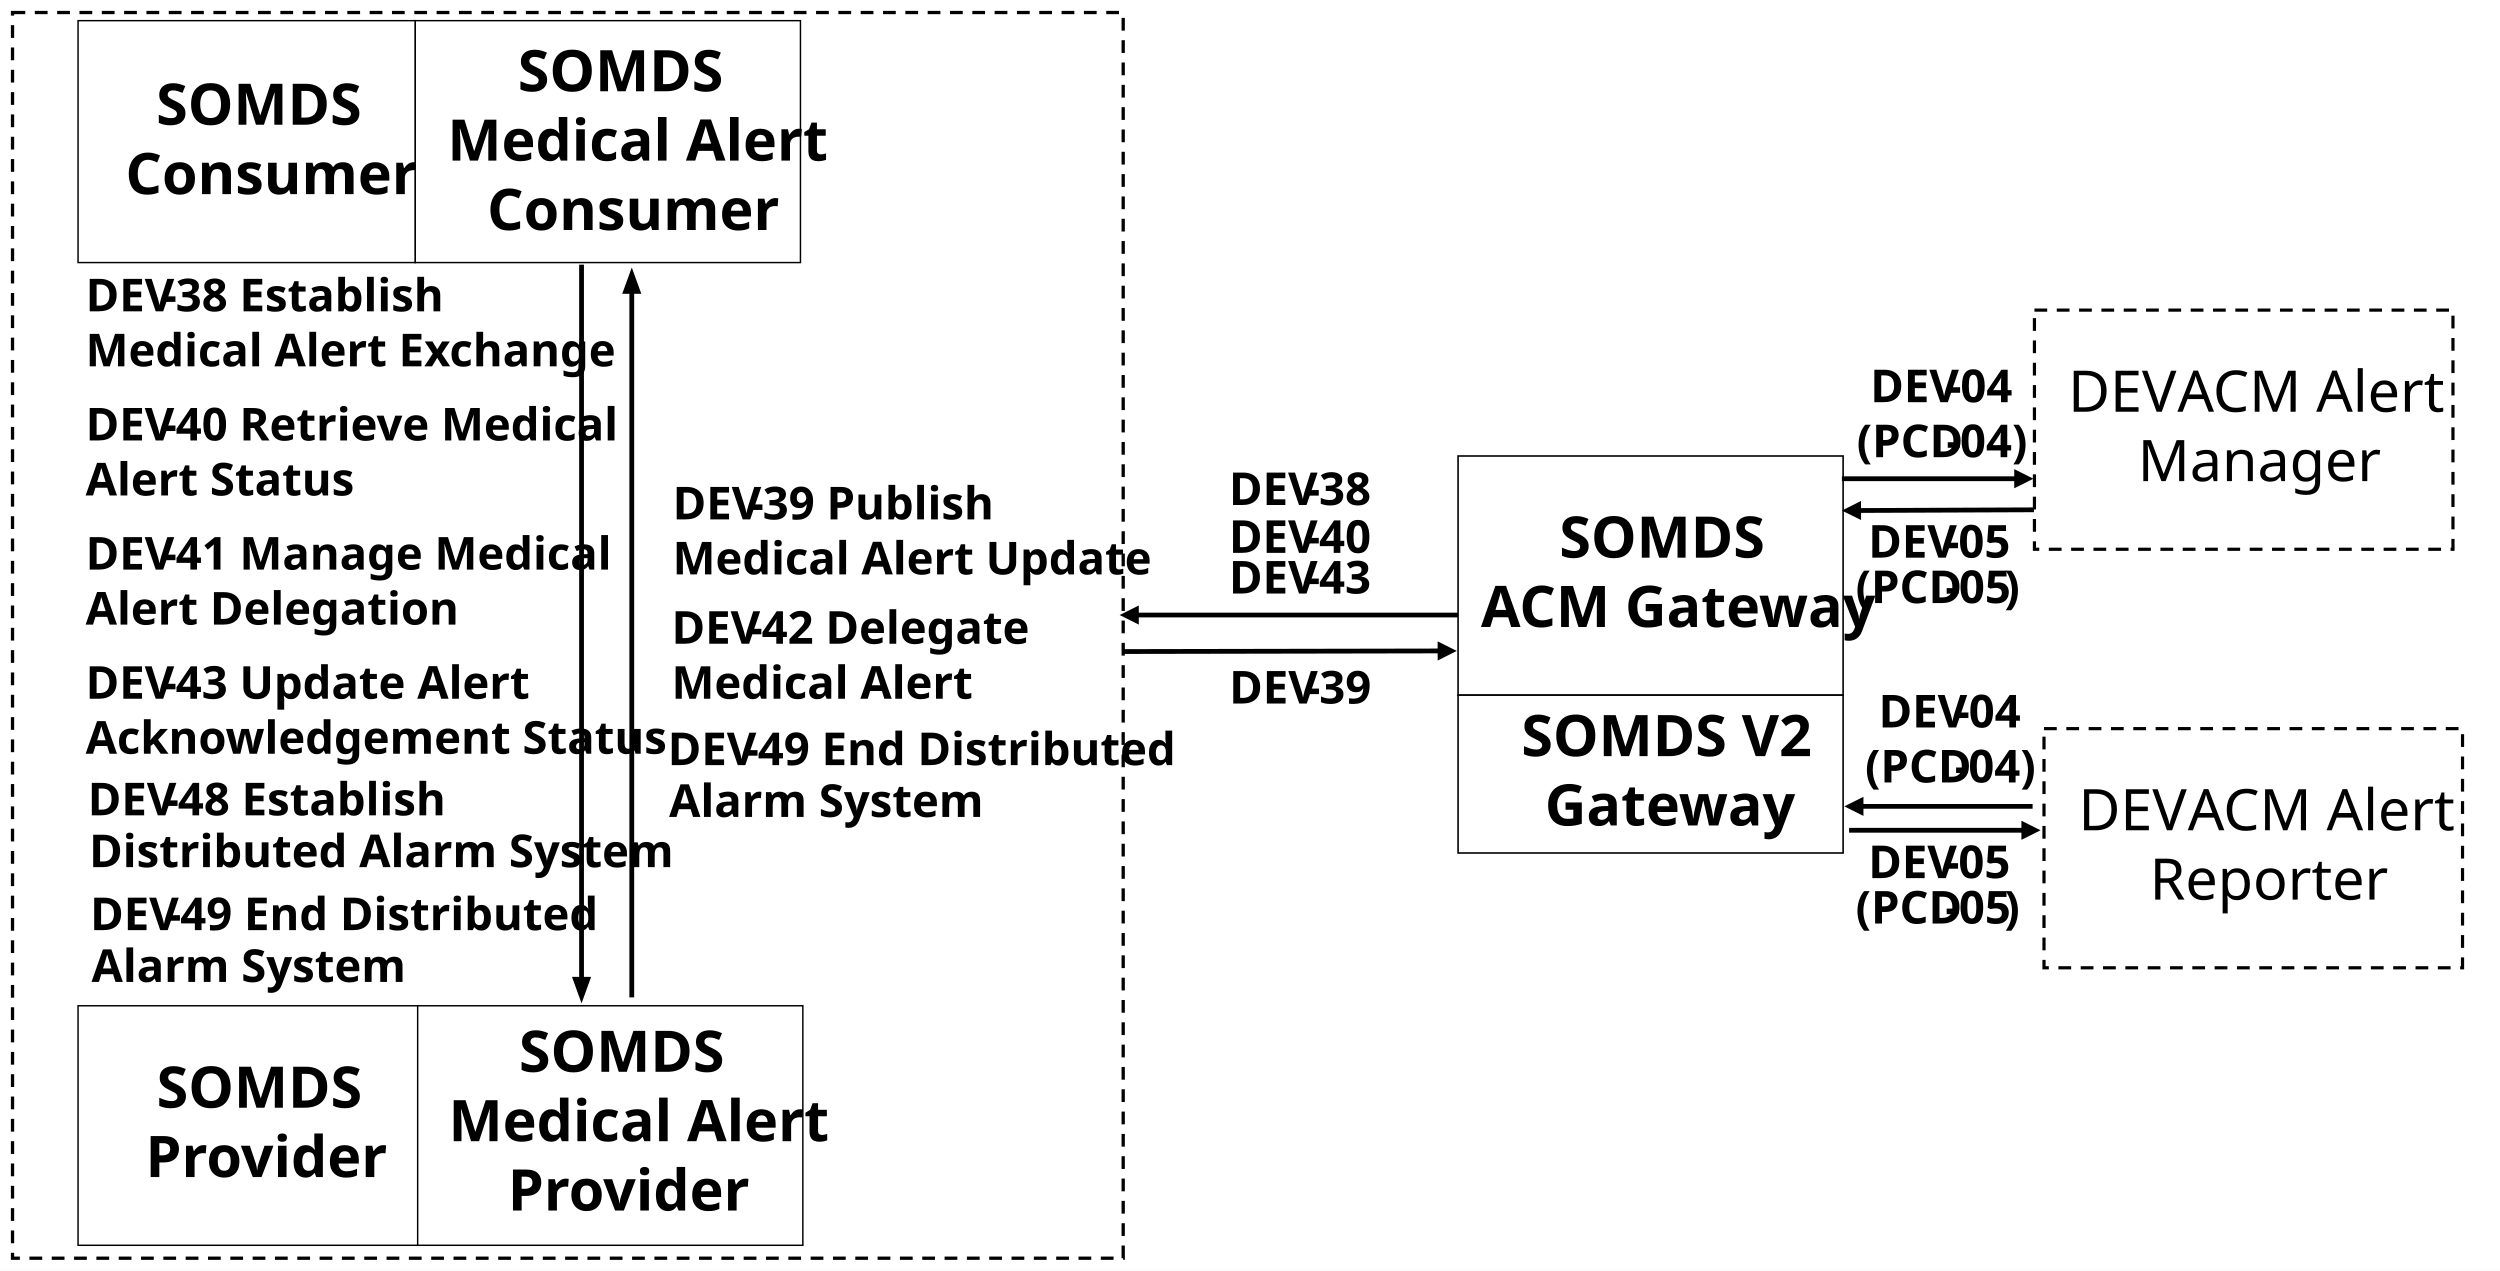
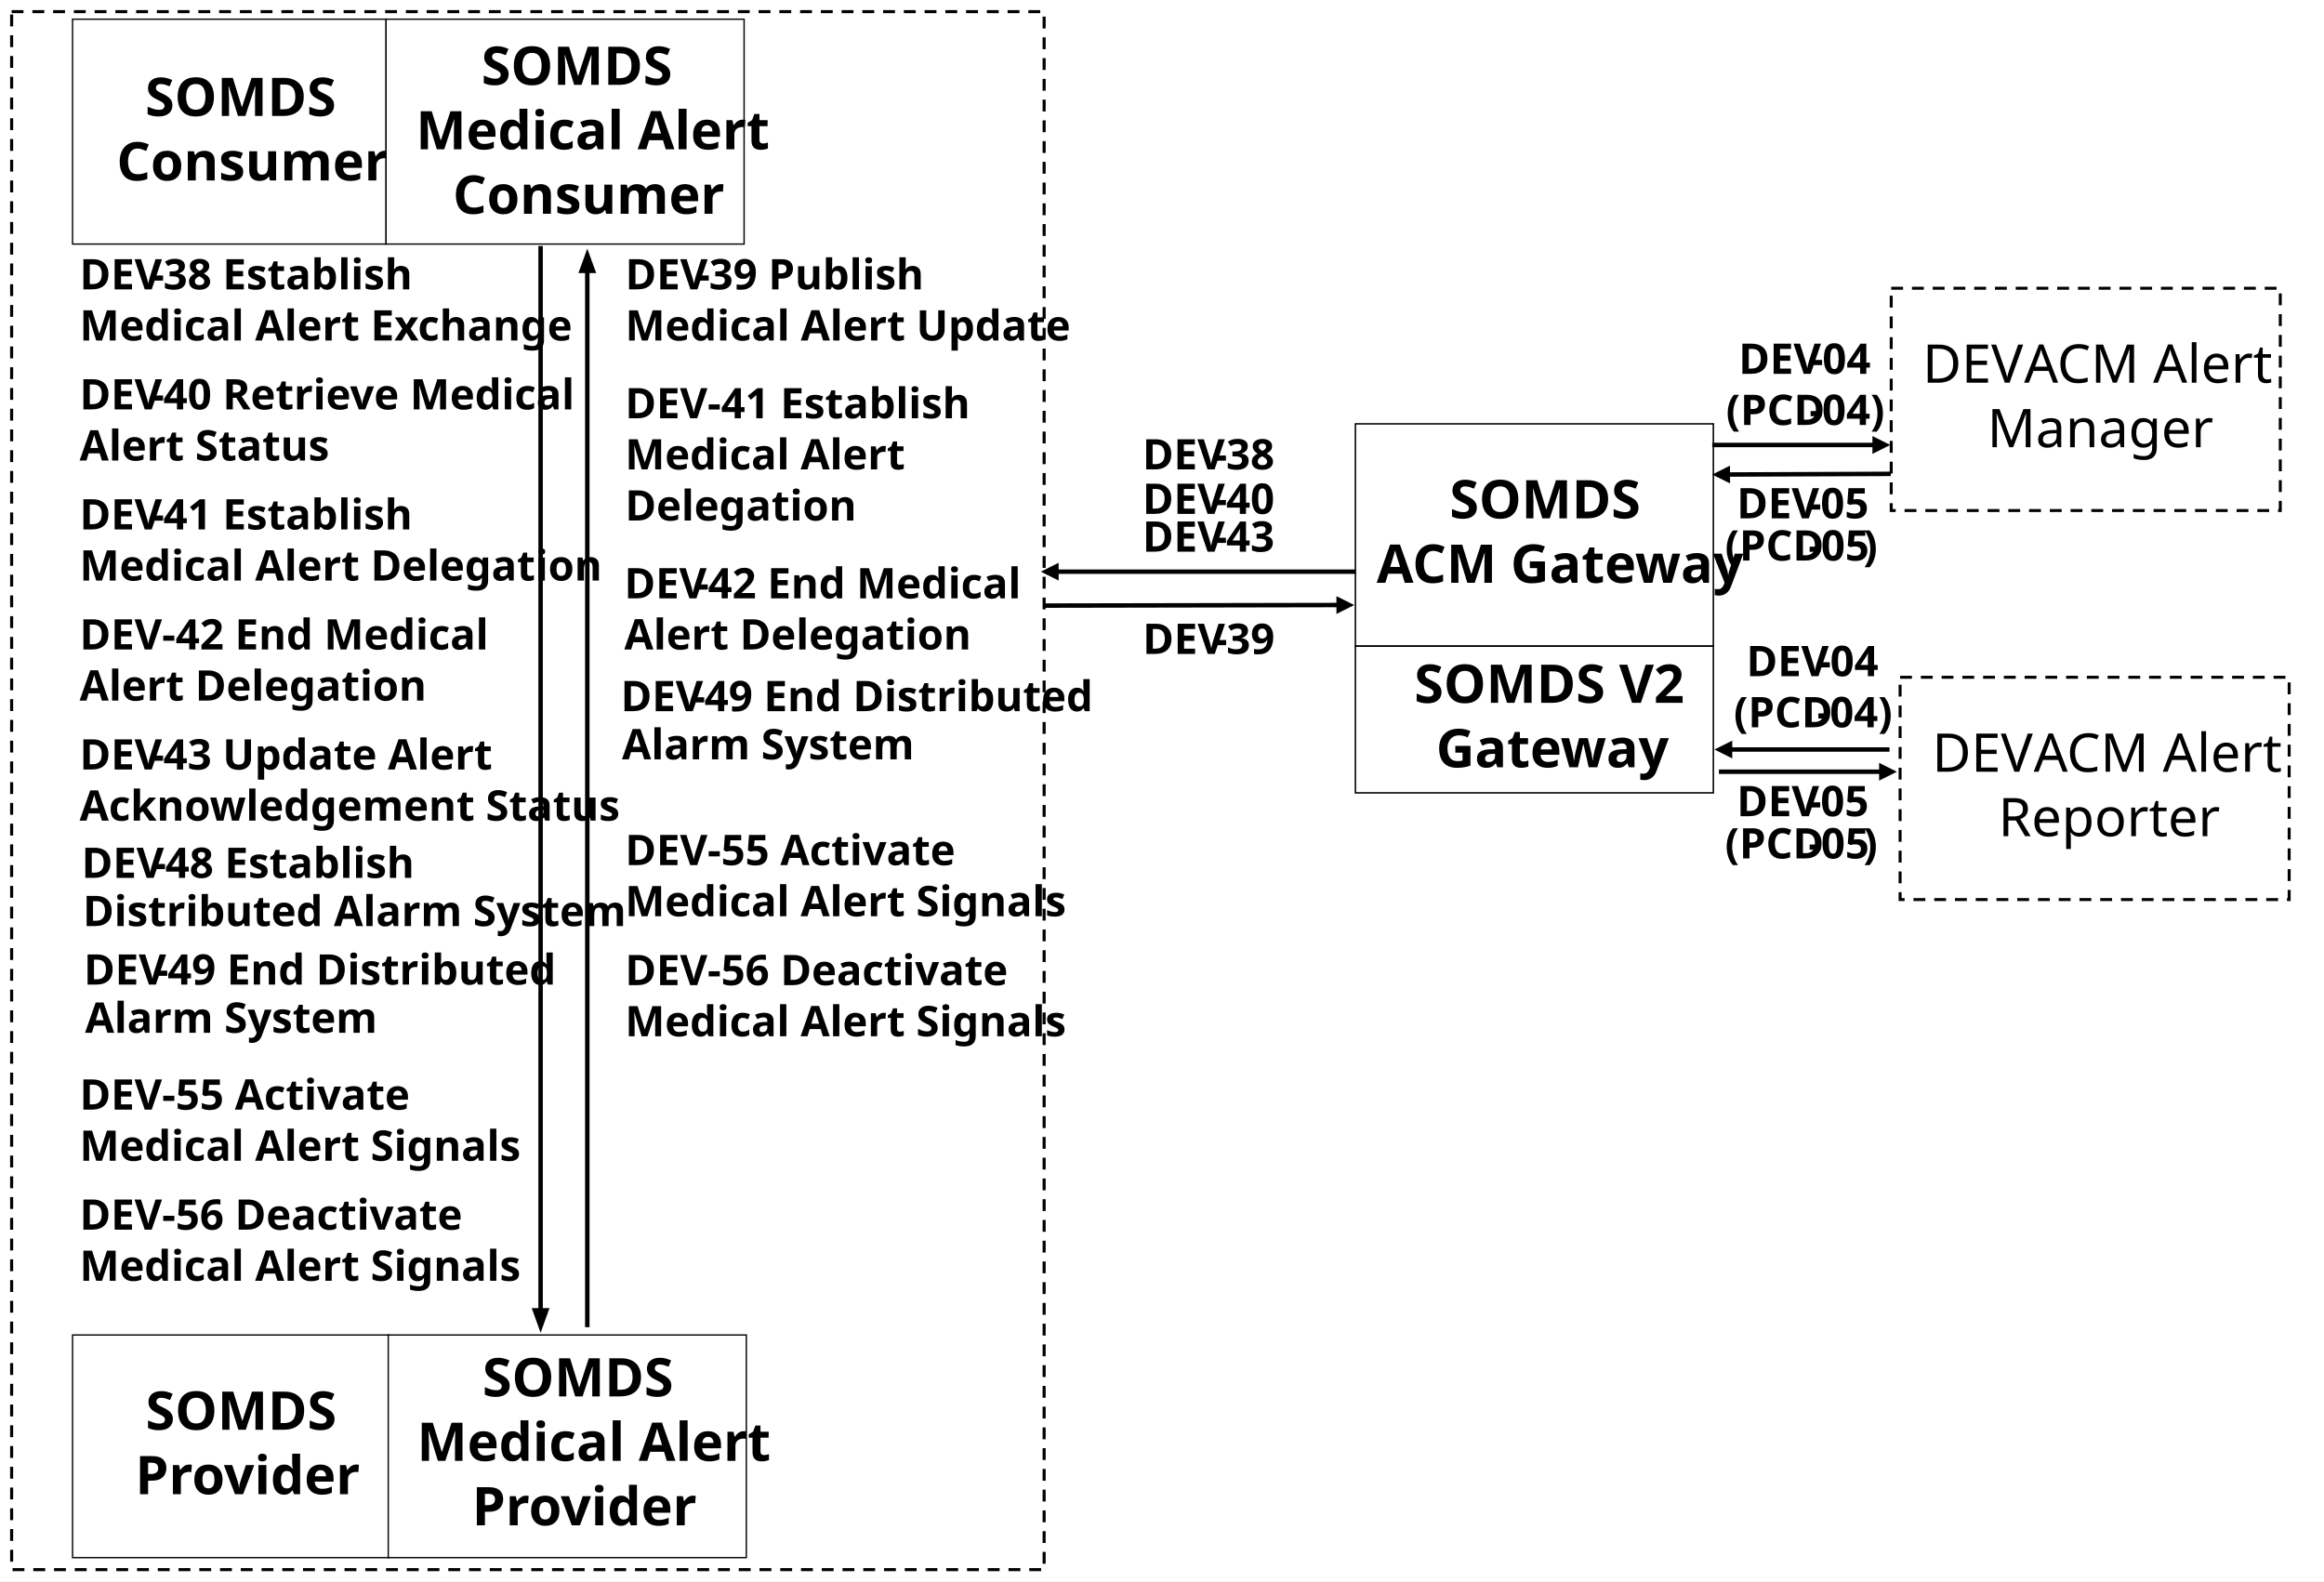
- <svg xmlns="http://www.w3.org/2000/svg" width="1045.333" height="531.333" overflow="hidden" version="1.1" id="svg209">
+ <svg xmlns="http://www.w3.org/2000/svg" width="1045.333" height="711.333" viewBox="0 0 1045.333 711.333" overflow="hidden" version="1.1" id="svg209">
  <defs id="defs5">
    <rect x="-153.321" y="379.819" width="34.846" height="24.392" id="rect1" />
    <clipPath id="clip0">
-       <rect x="0" y="0" width="1280" height="720" id="rect2" />
+       <rect x="0" y="0" width="1280" height="900" id="rect2" />
    </clipPath>
  </defs>
  <g clip-path="url(#clip0)" id="g207" transform="translate(-119.8333,-94.83334)">
-     <rect style="fill:#ffffff" id="rect257" width="1087.187" height="569.147" x="95.441" y="68.118" />
-     <rect x="152.47" y="515.377" width="142.06" height="100.153" stroke="#000000" stroke-width="0.607" stroke-miterlimit="8" fill="#ffffff" id="rect9" />
-     <text font-family="Calibri, Calibri_MSFontService, sans-serif" font-weight="700" font-size="24px" id="text11" x="185.317" y="558">SOMDS</text>
-     <text font-family="Calibri, Calibri_MSFontService, sans-serif" font-weight="700" font-size="24px" id="text13" x="180.67" y="587">Provider</text>
-     <rect x="294.47" y="515.377" width="161.06" height="100.153" stroke="#000000" stroke-width="0.607" stroke-miterlimit="8" fill="#ffffff" id="rect15" />
-     <text font-family="Calibri, Calibri_MSFontService, sans-serif" font-weight="700" font-size="24px" id="text17" x="336.815" y="543">SOMDS</text>
-     <text font-family="Calibri, Calibri_MSFontService, sans-serif" font-weight="700" font-size="24px" id="text19" x="307.389" y="572">Medical Alert</text>
-     <text font-family="Calibri, Calibri_MSFontService, sans-serif" font-weight="700" font-size="24px" id="text21" x="332.169" y="601">Provider</text>
+     <rect style="fill:#ffffff" id="rect257" width="1087.187" height="749.147" x="95.441" y="68.118" />
+     <rect x="152.47" y="695.377" width="142.06" height="100.153" stroke="#000000" stroke-width="0.607" stroke-miterlimit="8" fill="#ffffff" id="rect9" />
+     <text font-family="Calibri, Calibri_MSFontService, sans-serif" font-weight="700" font-size="24px" id="text11" x="185.317" y="738">SOMDS</text>
+     <text font-family="Calibri, Calibri_MSFontService, sans-serif" font-weight="700" font-size="24px" id="text13" x="180.67" y="767">Provider</text>
+     <rect x="294.47" y="695.377" width="161.06" height="100.153" stroke="#000000" stroke-width="0.607" stroke-miterlimit="8" fill="#ffffff" id="rect15" />
+     <text font-family="Calibri, Calibri_MSFontService, sans-serif" font-weight="700" font-size="24px" id="text17" x="336.815" y="723">SOMDS</text>
+     <text font-family="Calibri, Calibri_MSFontService, sans-serif" font-weight="700" font-size="24px" id="text19" x="307.389" y="752">Medical Alert</text>
+     <text font-family="Calibri, Calibri_MSFontService, sans-serif" font-weight="700" font-size="24px" id="text21" x="332.169" y="781">Provider</text>
    <rect x="152.47" y="103.47" width="141.059" height="101.152" stroke="#000000" stroke-width="0.607" stroke-miterlimit="8" fill="#ffffff" id="rect23" />
    <text font-family="Calibri, Calibri_MSFontService, sans-serif" font-weight="700" font-size="24px" id="text25" x="185.123" y="147">SOMDS</text>
    <text font-family="Calibri, Calibri_MSFontService, sans-serif" font-weight="700" font-size="24px" id="text27" x="172.29" y="176">Consumer</text>
    <rect x="293.47" y="103.47" width="161.06" height="101.152" stroke="#000000" stroke-width="0.607" stroke-miterlimit="8" fill="#ffffff" id="rect29" />
    <text font-family="Calibri, Calibri_MSFontService, sans-serif" font-weight="700" font-size="24px" id="text31" x="336.341" y="133">SOMDS</text>
    <text font-family="Calibri, Calibri_MSFontService, sans-serif" font-weight="700" font-size="24px" id="text33" x="306.914" y="162">Medical Alert</text>
    <text font-family="Calibri, Calibri_MSFontService, sans-serif" font-weight="700" font-size="24px" id="text35" x="323.507" y="191">Consumer</text>
    <text font-family="Calibri, Calibri_MSFontService, sans-serif" font-weight="700" font-size="19px" id="text37" x="155.643" y="225">DEV</text>
    <text font-family="Calibri, Calibri_MSFontService, sans-serif" font-weight="700" font-size="19px" id="text39" x="187.643" y="225">-</text>
    <text font-family="Calibri, Calibri_MSFontService, sans-serif" font-weight="700" font-size="19px" id="text41" x="193.309" y="225">38 Establish</text>
    <text font-family="Calibri, Calibri_MSFontService, sans-serif" font-weight="700" font-size="19px" id="text43" x="155.643" y="248">Medical Alert Exchange</text>
-     <text font-family="Calibri, Calibri_MSFontService, sans-serif" font-weight="700" font-size="19px" id="text37-1" x="156.525" y="435.747">DEV</text>
-     <text font-family="Calibri, Calibri_MSFontService, sans-serif" font-weight="700" font-size="19px" id="text39-8" x="188.525" y="435.747">-</text>
-     <text font-family="Calibri, Calibri_MSFontService, sans-serif" font-weight="700" font-size="19px" id="text41-8" x="194.191" y="435.747">48 Establish</text>
-     <path d="m 362,205.508 -10e-5,299.632 h 2 L 364,205.508 Z m -3,297.785 4,11.085 4,-11.085 z" id="path45" style="stroke-width:1.177" />
-     <path d="m 385,511.881 10e-5,-296.03 h -2 L 383,511.881 Z m 3,-294.192 -4,-11.019 -4,11.019 z" id="path47" style="stroke-width:1.174" />
+     <text font-family="Calibri, Calibri_MSFontService, sans-serif" font-weight="700" font-size="19px" id="text37-1" x="156.525" y="489.747">DEV</text>
+     <text font-family="Calibri, Calibri_MSFontService, sans-serif" font-weight="700" font-size="19px" id="text39-8" x="188.525" y="489.747">-</text>
+     <text font-family="Calibri, Calibri_MSFontService, sans-serif" font-weight="700" font-size="19px" id="text41-8" x="194.191" y="489.747">48 Establish</text>
+     <path d="m 362,205.508 -10e-5,479.632 h 2 L 364,205.508 Z m -3,477.785 4,11.085 4,-11.085 z" id="path45" style="stroke-width:1.177" />
+     <path d="m 385,691.881 10e-5,-476.03 h -2 L 383,691.881 Z m 3,-474.192 -4,-11.019 -4,11.019 z" id="path47" style="stroke-width:1.174" />
    <text font-family="Calibri, Calibri_MSFontService, sans-serif" font-weight="700" font-size="19px" id="text49" x="155.643" y="333">DEV</text>
    <text font-family="Calibri, Calibri_MSFontService, sans-serif" font-weight="700" font-size="19px" id="text51" x="187.643" y="333">-</text>
-     <text font-family="Calibri, Calibri_MSFontService, sans-serif" font-weight="700" font-size="19px" id="text53" x="193.309" y="333">41 Manage Medical</text>
-     <text font-family="Calibri, Calibri_MSFontService, sans-serif" font-weight="700" font-size="19px" id="text55" x="155.643" y="356">Alert Delegation</text>
-     <text font-family="Calibri, Calibri_MSFontService, sans-serif" font-weight="700" font-size="19px" id="text57" x="401.085" y="312">DEV</text>
-     <text font-family="Calibri, Calibri_MSFontService, sans-serif" font-weight="700" font-size="19px" id="text59" x="433.085" y="312">-</text>
-     <text font-family="Calibri, Calibri_MSFontService, sans-serif" font-weight="700" font-size="19px" id="text61" x="438.751" y="312">39 Publish</text>
-     <text font-family="Calibri, Calibri_MSFontService, sans-serif" font-weight="700" font-size="19px" id="text63" x="401.085" y="335">Medical Alert Update</text>
+     <text font-family="Calibri, Calibri_MSFontService, sans-serif" font-weight="700" font-size="19px" id="text53" x="193.309" y="333">41 Establish</text>
+     <text font-family="Calibri, Calibri_MSFontService, sans-serif" font-weight="700" font-size="19px" id="text55" x="155.643" y="356">Medical Alert Delegation</text>
+     <text font-family="Calibri, Calibri_MSFontService, sans-serif" font-weight="700" font-size="19px" id="text57" x="401.085" y="225">DEV</text>
+     <text font-family="Calibri, Calibri_MSFontService, sans-serif" font-weight="700" font-size="19px" id="text59" x="433.085" y="225">-</text>
+     <text font-family="Calibri, Calibri_MSFontService, sans-serif" font-weight="700" font-size="19px" id="text61" x="438.751" y="225">39 Publish</text>
+     <text font-family="Calibri, Calibri_MSFontService, sans-serif" font-weight="700" font-size="19px" id="text63" x="401.085" y="248">Medical Alert Update</text>
    <text font-family="Calibri, Calibri_MSFontService, sans-serif" font-weight="700" font-size="19px" transform="translate(633.801,389)" id="text65">DEV</text>
    <text font-family="Calibri, Calibri_MSFontService, sans-serif" font-weight="700" font-size="19px" transform="translate(665.801,389)" id="text67">-</text>
    <text font-family="Calibri, Calibri_MSFontService, sans-serif" font-weight="700" font-size="19px" transform="translate(671.468,389)" id="text69">39</text>
    <path d="M 6.42258e-7,-1 156.798,-1 V 1 L -6.42258e-7,1 Z M 155.465,-4 l 8,4 -8,4 z" transform="matrix(-1,0,0,1,751.465,352)" id="path71" />
    <path d="M 0.002,-1 133.299,-0.749 133.295,1.251 -0.002,1 Z M 131.971,-3.751 l 7.993,4.015 -8.008,3.985 z" transform="matrix(1,0,0,-1,589,367.264)" id="path73" />
    <rect x="970.5" y="224.5" width="175" height="100" stroke="#000000" stroke-width="1.333" stroke-miterlimit="8" stroke-dasharray="5.333, 4" fill="none" id="rect75" />
    <text font-family="Calibri, Calibri_MSFontService, sans-serif" font-weight="400" font-size="24px" transform="translate(984.599,267)" id="text77">DEV</text>
    <text font-family="Calibri, Calibri_MSFontService, sans-serif" font-weight="400" font-size="24px" transform="translate(1030.27,267)" id="text79">ACM Alert</text>
    <text font-family="Calibri, Calibri_MSFontService, sans-serif" font-weight="400" font-size="24px" transform="translate(1013.7,296)" id="text81">Manager</text>
    <rect x="729.5" y="285.5" width="161" height="100" stroke="#000000" stroke-width="0.667" stroke-miterlimit="8" fill="#ffffff" id="rect83" />
    <text font-family="Calibri, Calibri_MSFontService, sans-serif" font-weight="700" font-size="24px" transform="translate(771.837,328)" id="text85">SOMDS</text>
    <text font-family="Calibri, Calibri_MSFontService, sans-serif" font-weight="700" font-size="24px" transform="translate(739.057,357)" id="text87">ACM Gateway</text>
    <rect x="729.5" y="385.5" width="161" height="66" stroke="#000000" stroke-width="0.667" stroke-miterlimit="8" fill="#ffffff" id="rect89" />
    <text font-family="Calibri, Calibri_MSFontService, sans-serif" font-weight="700" font-size="24px" transform="translate(755.948,411)" id="text91">SOMDS V2</text>
    <text font-family="Calibri, Calibri_MSFontService, sans-serif" font-weight="700" font-size="24px" transform="translate(765.781,440)" id="text93">Gateway</text>
    <text font-family="Calibri, Calibri_MSFontService, sans-serif" font-weight="700" font-size="19px" id="text95" x="400.638" y="364">DEV</text>
    <text font-family="Calibri, Calibri_MSFontService, sans-serif" font-weight="700" font-size="19px" id="text97" x="432.638" y="364">-</text>
-     <text font-family="Calibri, Calibri_MSFontService, sans-serif" font-weight="700" font-size="19px" id="text99" x="438.305" y="364">42 Delegate</text>
-     <text font-family="Calibri, Calibri_MSFontService, sans-serif" font-weight="700" font-size="19px" id="text101" x="400.638" y="387">Medical Alert</text>
+     <text font-family="Calibri, Calibri_MSFontService, sans-serif" font-weight="700" font-size="19px" id="text99" x="438.305" y="364">42 End Medical</text>
+     <text font-family="Calibri, Calibri_MSFontService, sans-serif" font-weight="700" font-size="19px" id="text101" x="400.638" y="387">Alert Delegation</text>
    <text font-family="Calibri, Calibri_MSFontService, sans-serif" font-weight="700" font-size="19px" id="text103" x="155.643" y="279">DEV</text>
    <text font-family="Calibri, Calibri_MSFontService, sans-serif" font-weight="700" font-size="19px" id="text105" x="187.643" y="279">-</text>
    <text font-family="Calibri, Calibri_MSFontService, sans-serif" font-weight="700" font-size="19px" id="text107" x="193.309" y="279">40 Retrieve Medical</text>
    <text font-family="Calibri, Calibri_MSFontService, sans-serif" font-weight="700" font-size="19px" id="text109" x="155.643" y="302">Alert Status</text>
    <text font-family="Calibri, Calibri_MSFontService, sans-serif" font-weight="700" font-size="19px" transform="translate(633.707,306)" id="text111">DEV</text>
    <text font-family="Calibri, Calibri_MSFontService, sans-serif" font-weight="700" font-size="19px" transform="translate(665.707,306)" id="text113">-</text>
    <text font-family="Calibri, Calibri_MSFontService, sans-serif" font-weight="700" font-size="19px" transform="translate(671.374,306)" id="text115">38</text>
-     <text font-family="Calibri, Calibri_MSFontService, sans-serif" font-weight="700" font-size="19px" id="text117" x="155.642" y="387">DEV</text>
-     <text font-family="Calibri, Calibri_MSFontService, sans-serif" font-weight="700" font-size="19px" id="text119" x="187.642" y="387">-</text>
-     <text font-family="Calibri, Calibri_MSFontService, sans-serif" font-weight="700" font-size="19px" id="text121" x="193.309" y="387">43 Update Alert</text>
-     <text font-family="Calibri, Calibri_MSFontService, sans-serif" font-weight="700" font-size="19px" id="text123" x="155.642" y="410">Acknowledgement Status</text>
-     <text font-family="Calibri, Calibri_MSFontService, sans-serif" font-weight="700" font-size="19px" id="text123-8" x="157.098" y="457.424">Distributed Alarm System</text>
-     <text font-family="Calibri, Calibri_MSFontService, sans-serif" font-weight="700" font-size="19px" id="text37-1-2" x="157.525" y="483.747">DEV</text>
-     <text font-family="Calibri, Calibri_MSFontService, sans-serif" font-weight="700" font-size="19px" id="text39-8-4" x="189.525" y="483.747">-</text>
-     <text font-family="Calibri, Calibri_MSFontService, sans-serif" font-weight="700" font-size="19px" id="text41-8-6" x="195.191" y="483.747">49 End Distributed</text>
-     <text font-family="Calibri, Calibri_MSFontService, sans-serif" font-weight="700" font-size="19px" id="text123-8-3" x="158.098" y="505.424">Alarm System</text>
+     <text font-family="Calibri, Calibri_MSFontService, sans-serif" font-weight="700" font-size="19px" id="text117" x="155.642" y="441">DEV</text>
+     <text font-family="Calibri, Calibri_MSFontService, sans-serif" font-weight="700" font-size="19px" id="text119" x="187.642" y="441">-</text>
+     <text font-family="Calibri, Calibri_MSFontService, sans-serif" font-weight="700" font-size="19px" id="text121" x="193.309" y="441">43 Update Alert</text>
+     <text font-family="Calibri, Calibri_MSFontService, sans-serif" font-weight="700" font-size="19px" id="text123" x="155.642" y="464">Acknowledgement Status</text>
+     <text font-family="Calibri, Calibri_MSFontService, sans-serif" font-weight="700" font-size="19px" id="text123-8" x="157.098" y="511.424">Distributed Alarm System</text>
+     <text font-family="Calibri, Calibri_MSFontService, sans-serif" font-weight="700" font-size="19px" id="text37-1-2" x="157.525" y="537.747">DEV</text>
+     <text font-family="Calibri, Calibri_MSFontService, sans-serif" font-weight="700" font-size="19px" id="text39-8-4" x="189.525" y="537.747">-</text>
+     <text font-family="Calibri, Calibri_MSFontService, sans-serif" font-weight="700" font-size="19px" id="text41-8-6" x="195.191" y="537.747">49 End Distributed</text>
+     <text font-family="Calibri, Calibri_MSFontService, sans-serif" font-weight="700" font-size="19px" id="text123-8-3" x="158.098" y="559.424">Alarm System</text>
    <text font-family="Calibri, Calibri_MSFontService, sans-serif" font-weight="700" font-size="19px" id="text37-1-2-7" x="399.026" y="414.747">DEV</text>
    <text font-family="Calibri, Calibri_MSFontService, sans-serif" font-weight="700" font-size="19px" id="text39-8-4-4" x="431.026" y="414.747">-</text>
    <text font-family="Calibri, Calibri_MSFontService, sans-serif" font-weight="700" font-size="19px" id="text41-8-6-7" x="436.692" y="414.747">49 End Distributed</text>
    <text font-family="Calibri, Calibri_MSFontService, sans-serif" font-weight="700" font-size="19px" id="text123-8-3-3" x="399.599" y="436.424">Alarm System</text>
    <text font-family="Calibri, Calibri_MSFontService, sans-serif" font-weight="700" font-size="19px" transform="translate(633.707,326)" id="text125">DEV</text>
    <text font-family="Calibri, Calibri_MSFontService, sans-serif" font-weight="700" font-size="19px" transform="translate(665.707,326)" id="text127">-</text>
    <text font-family="Calibri, Calibri_MSFontService, sans-serif" font-weight="700" font-size="19px" transform="translate(671.374,326)" id="text129">40</text>
    <text font-family="Calibri, Calibri_MSFontService, sans-serif" font-weight="700" font-size="19px" transform="translate(633.707,343)" id="text131">DEV</text>
    <text font-family="Calibri, Calibri_MSFontService, sans-serif" font-weight="700" font-size="19px" transform="translate(665.707,343)" id="text133">-</text>
    <text font-family="Calibri, Calibri_MSFontService, sans-serif" font-weight="700" font-size="19px" transform="translate(671.374,343)" id="text135">43</text>
-     <rect x="125.068" y="100.068" width="464.411" height="520.864" stroke="#000000" stroke-width="1.376" stroke-miterlimit="8" stroke-dasharray="5.333, 4" fill="none" id="rect137" />
+     <rect x="125.068" y="100.068" width="464.411" height="700.864" stroke="#000000" stroke-width="1.376" stroke-miterlimit="8" stroke-dasharray="5.333, 4" fill="none" id="rect137" />
    <path d="m 890,294 h 73.386 v 2 H 890 Z m 72.053,-3 8,4 -8,4 z" id="path139" />
    <text font-family="Calibri, Calibri_MSFontService, sans-serif" font-weight="700" font-size="19px" transform="translate(901.858,263)" id="text141">DEV</text>
    <text font-family="Calibri, Calibri_MSFontService, sans-serif" font-weight="700" font-size="19px" transform="translate(933.858,263)" id="text143">-</text>
    <text font-family="Calibri, Calibri_MSFontService, sans-serif" font-weight="700" font-size="19px" transform="translate(939.525,263)" id="text145">04</text>
    <text font-family="Calibri, Calibri_MSFontService, sans-serif" font-weight="700" font-size="19px" transform="translate(896.191,286)" id="text147">(PCD</text>
    <text font-family="Calibri, Calibri_MSFontService, sans-serif" font-weight="700" font-size="19px" transform="translate(933.691,286)" id="text149">-</text>
    <text font-family="Calibri, Calibri_MSFontService, sans-serif" font-weight="700" font-size="19px" transform="translate(939.358,286)" id="text151">04)</text>
    <path d="M 0.004,-1 73.63,-0.705 73.622,1.295 -0.004,1 Z M 72.309,-3.71 80.293,0.322 72.276,4.29 Z" transform="matrix(-1,0,0,1,970.292,308)" id="path153" />
    <text font-family="Calibri, Calibri_MSFontService, sans-serif" font-weight="700" font-size="19px" transform="translate(901.018,328)" id="text155">DEV</text>
    <text font-family="Calibri, Calibri_MSFontService, sans-serif" font-weight="700" font-size="19px" transform="translate(933.018,328)" id="text157">-</text>
    <text font-family="Calibri, Calibri_MSFontService, sans-serif" font-weight="700" font-size="19px" transform="translate(938.685,328)" id="text159">05</text>
    <text font-family="Calibri, Calibri_MSFontService, sans-serif" font-weight="700" font-size="19px" transform="translate(895.735,347)" id="text161">(PCD</text>
    <text font-family="Calibri, Calibri_MSFontService, sans-serif" font-weight="700" font-size="19px" transform="translate(933.235,347)" id="text163">-</text>
    <text font-family="Calibri, Calibri_MSFontService, sans-serif" font-weight="700" font-size="19px" transform="translate(938.901,347)" id="text165">05</text>
    <text font-family="Calibri, Calibri_MSFontService, sans-serif" font-weight="700" font-size="19px" transform="translate(957.901,347)" id="text167">)</text>
    <rect x="974.5" y="399.5" width="175" height="100" stroke="#000000" stroke-width="1.333" stroke-miterlimit="8" stroke-dasharray="5.333, 4" fill="none" id="rect169" />
    <text font-family="Calibri, Calibri_MSFontService, sans-serif" font-weight="400" font-size="24px" transform="translate(988.923,442)" id="text171">DEV</text>
    <text font-family="Calibri, Calibri_MSFontService, sans-serif" font-weight="400" font-size="24px" transform="translate(1034.59,442)" id="text173">ACM Alert</text>
    <text font-family="Calibri, Calibri_MSFontService, sans-serif" font-weight="400" font-size="24px" transform="translate(1018.68,471)" id="text175">Reporter</text>
    <path d="m 893,441 h 73.386 v 2 H 893 Z m 72.053,-3 8,4 -8,4 z" id="path177" />
    <path d="M 1.3335e-6,-1 72.064,-1 V 1 L -1.3335e-6,1 Z M 70.73,-4 l 8,4 -8,4 z" transform="matrix(-1,0,0,1,969.73,432)" id="path179" />
    <text font-family="Calibri, Calibri_MSFontService, sans-serif" font-weight="700" font-size="19px" transform="translate(905.343,399)" id="text181">DEV</text>
    <text font-family="Calibri, Calibri_MSFontService, sans-serif" font-weight="700" font-size="19px" transform="translate(937.343,399)" id="text183">-</text>
    <text font-family="Calibri, Calibri_MSFontService, sans-serif" font-weight="700" font-size="19px" transform="translate(943.009,399)" id="text185">04</text>
    <text font-family="Calibri, Calibri_MSFontService, sans-serif" font-weight="700" font-size="19px" transform="translate(899.676,422)" id="text187">(PCD</text>
    <text font-family="Calibri, Calibri_MSFontService, sans-serif" font-weight="700" font-size="19px" transform="translate(937.176,422)" id="text189">-</text>
    <text font-family="Calibri, Calibri_MSFontService, sans-serif" font-weight="700" font-size="19px" transform="translate(942.843,422)" id="text191">04)</text>
    <text font-family="Calibri, Calibri_MSFontService, sans-serif" font-weight="700" font-size="19px" transform="translate(901.018,462)" id="text193">DEV</text>
    <text font-family="Calibri, Calibri_MSFontService, sans-serif" font-weight="700" font-size="19px" transform="translate(933.018,462)" id="text195">-</text>
    <text font-family="Calibri, Calibri_MSFontService, sans-serif" font-weight="700" font-size="19px" transform="translate(938.685,462)" id="text197">05</text>
    <text font-family="Calibri, Calibri_MSFontService, sans-serif" font-weight="700" font-size="19px" transform="translate(895.735,481)" id="text199">(PCD</text>
    <text font-family="Calibri, Calibri_MSFontService, sans-serif" font-weight="700" font-size="19px" transform="translate(933.235,481)" id="text201">-</text>
    <text font-family="Calibri, Calibri_MSFontService, sans-serif" font-weight="700" font-size="19px" transform="translate(938.901,481)" id="text203">05</text>
    <text font-family="Calibri, Calibri_MSFontService, sans-serif" font-weight="700" font-size="19px" transform="translate(957.901,481)" id="text205">)</text>
+     <text font-family="Calibri, Calibri_MSFontService, sans-serif" font-weight="700" font-size="19px" id="transaction-dev-41-provider" x="401" y="283">
+       <tspan x="401" dy="0">DEV-41 Establish</tspan>
+       <tspan x="401" dy="23">Medical Alert</tspan>
+       <tspan x="401" dy="23">Delegation</tspan>
+     </text>
+     <text font-family="Calibri, Calibri_MSFontService, sans-serif" font-weight="700" font-size="19px" id="transaction-dev-42-consumer" x="155.643" y="387">
+       <tspan x="155.643" dy="0">DEV-42 End Medical</tspan>
+       <tspan x="155.643" dy="23">Alert Delegation</tspan>
+     </text>
+     <text font-family="Calibri, Calibri_MSFontService, sans-serif" font-weight="700" font-size="19px" id="transaction-dev-55-consumer" x="155.643" y="594">
+       <tspan x="155.643" dy="0">DEV-55 Activate</tspan>
+       <tspan x="155.643" dy="23">Medical Alert Signals</tspan>
+     </text>
+     <text font-family="Calibri, Calibri_MSFontService, sans-serif" font-weight="700" font-size="19px" id="transaction-dev-56-consumer" x="155.643" y="648">
+       <tspan x="155.643" dy="0">DEV-56 Deactivate</tspan>
+       <tspan x="155.643" dy="23">Medical Alert Signals</tspan>
+     </text>
+     <text font-family="Calibri, Calibri_MSFontService, sans-serif" font-weight="700" font-size="19px" id="transaction-dev-55-provider" x="401" y="484">
+       <tspan x="401" dy="0">DEV-55 Activate</tspan>
+       <tspan x="401" dy="23">Medical Alert Signals</tspan>
+     </text>
+     <text font-family="Calibri, Calibri_MSFontService, sans-serif" font-weight="700" font-size="19px" id="transaction-dev-56-provider" x="401" y="538">
+       <tspan x="401" dy="0">DEV-56 Deactivate</tspan>
+       <tspan x="401" dy="23">Medical Alert Signals</tspan>
+     </text>
    <text xml:space="preserve" transform="translate(119.8333,94.83334)" id="text1" style="fill:#000000;white-space:pre;shape-inside:url(#rect1)" />
  </g>
</svg>
